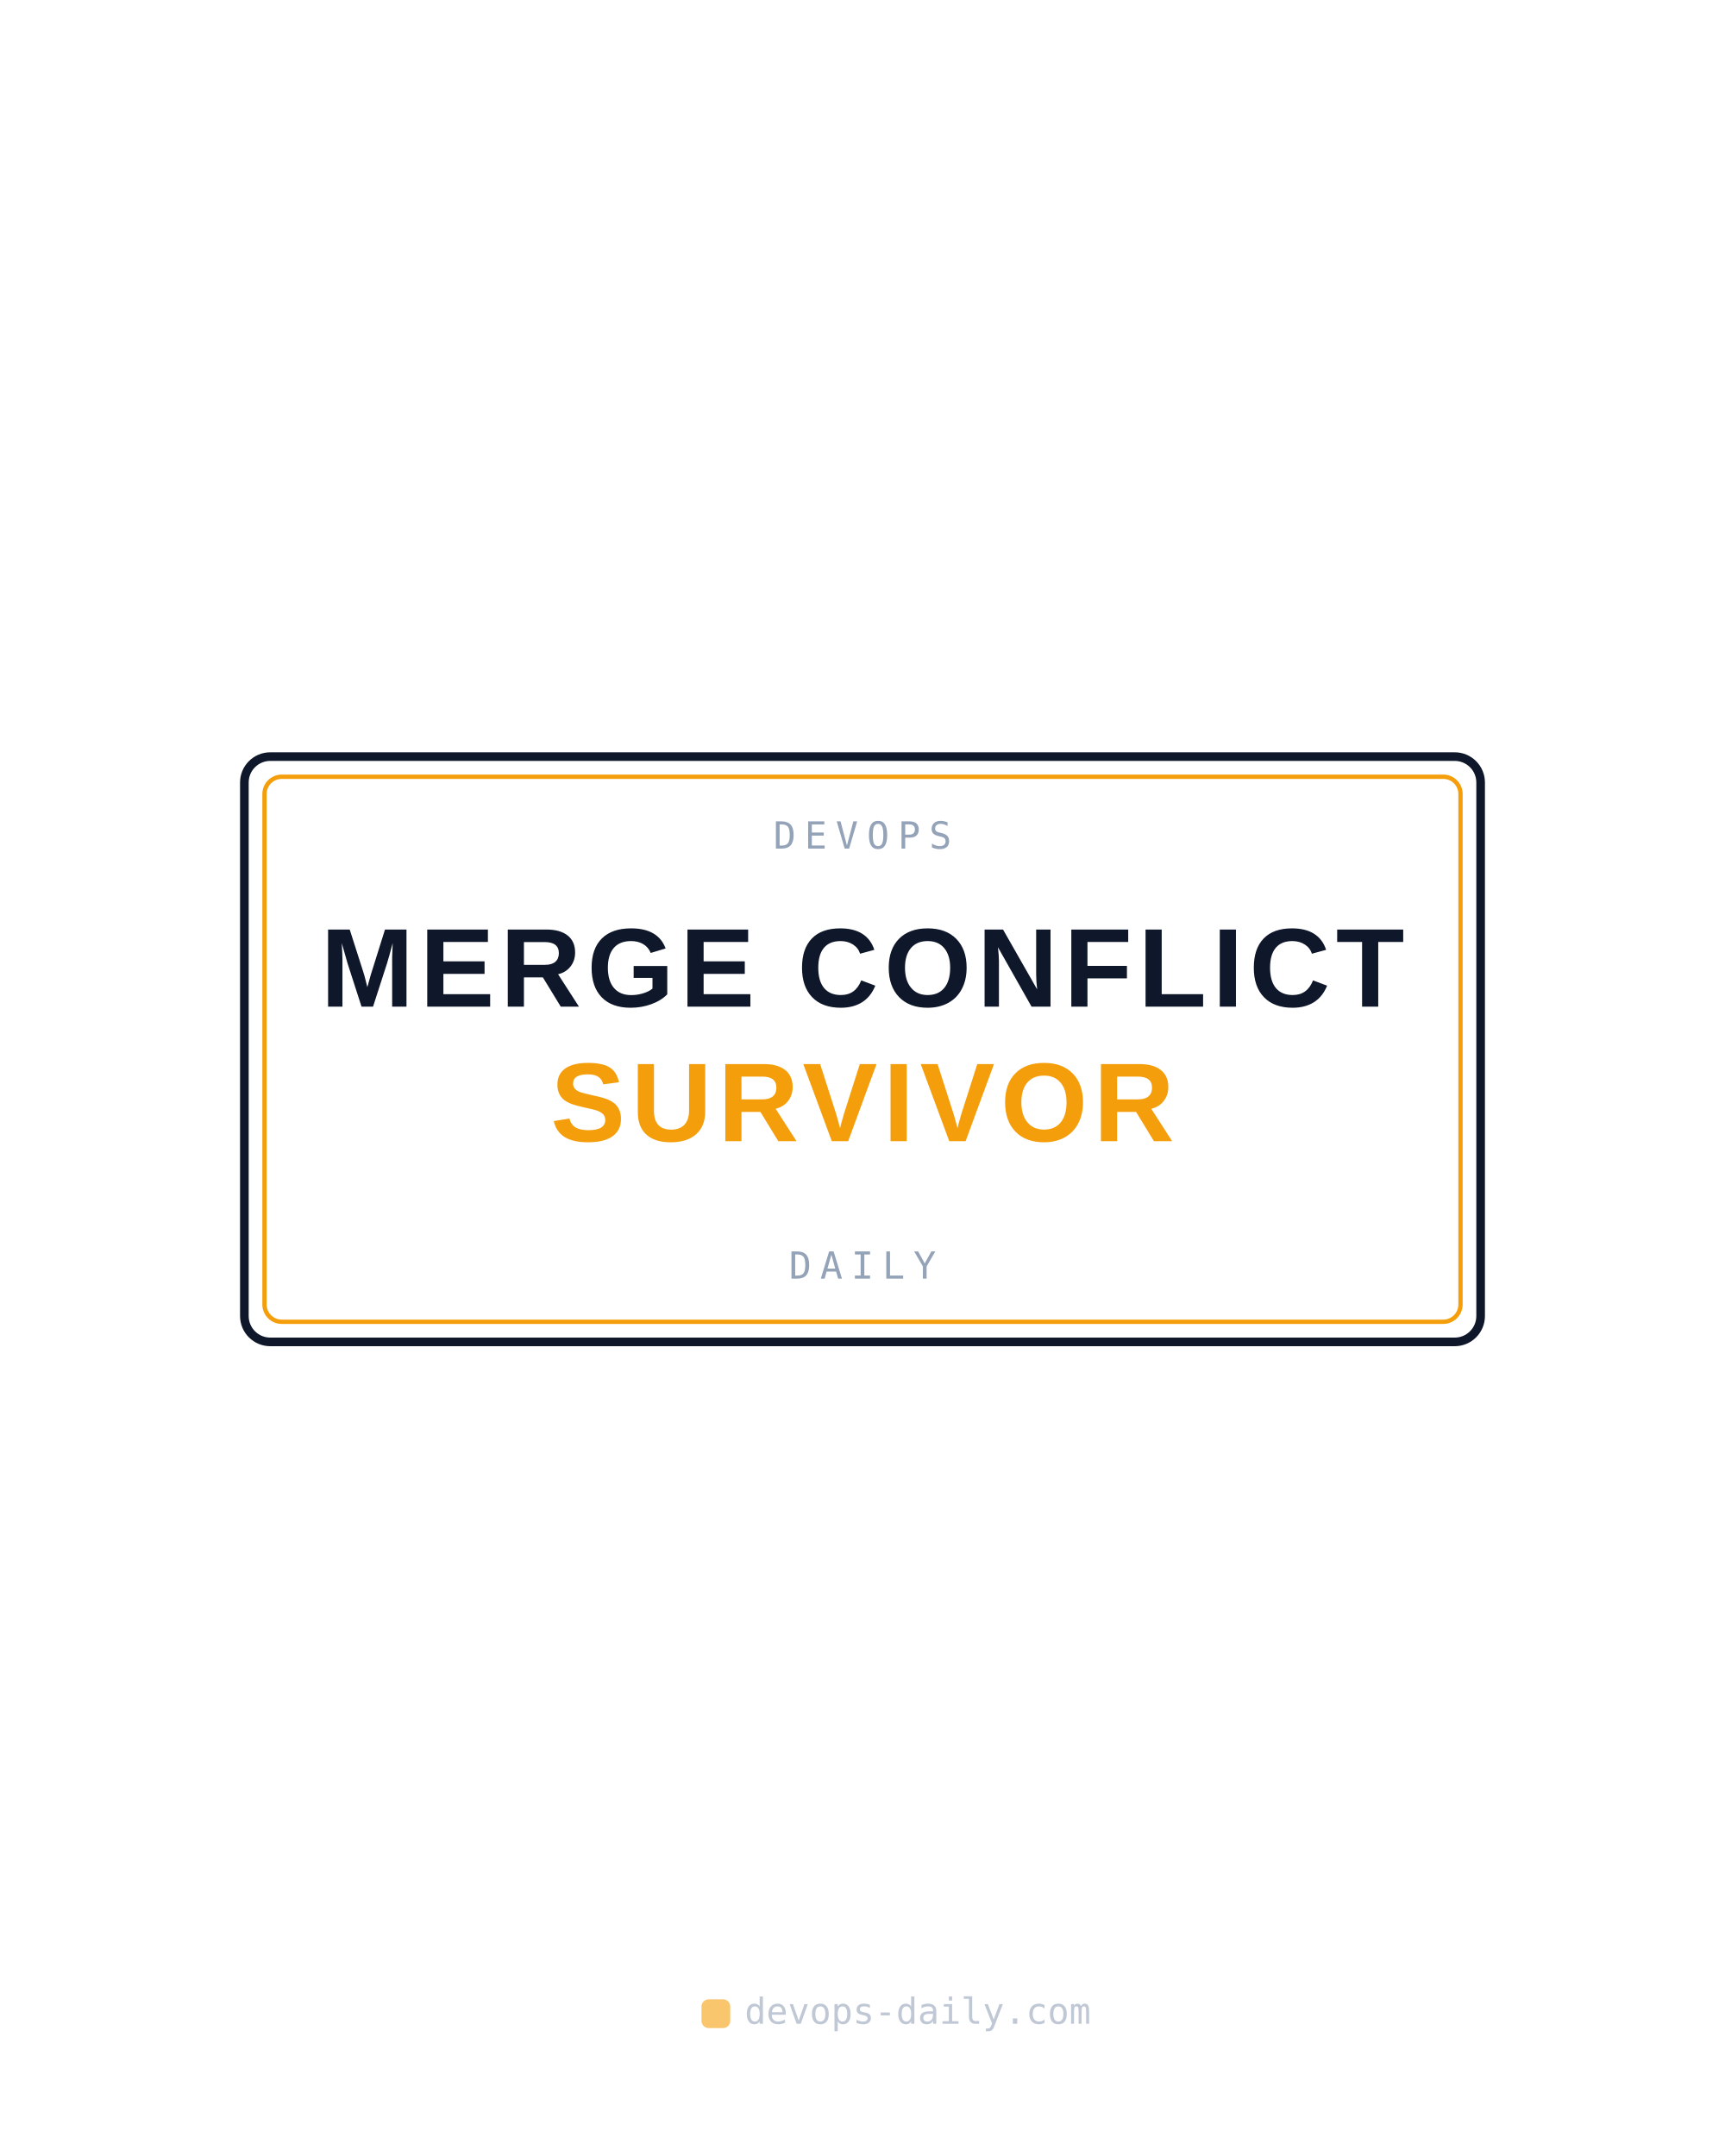
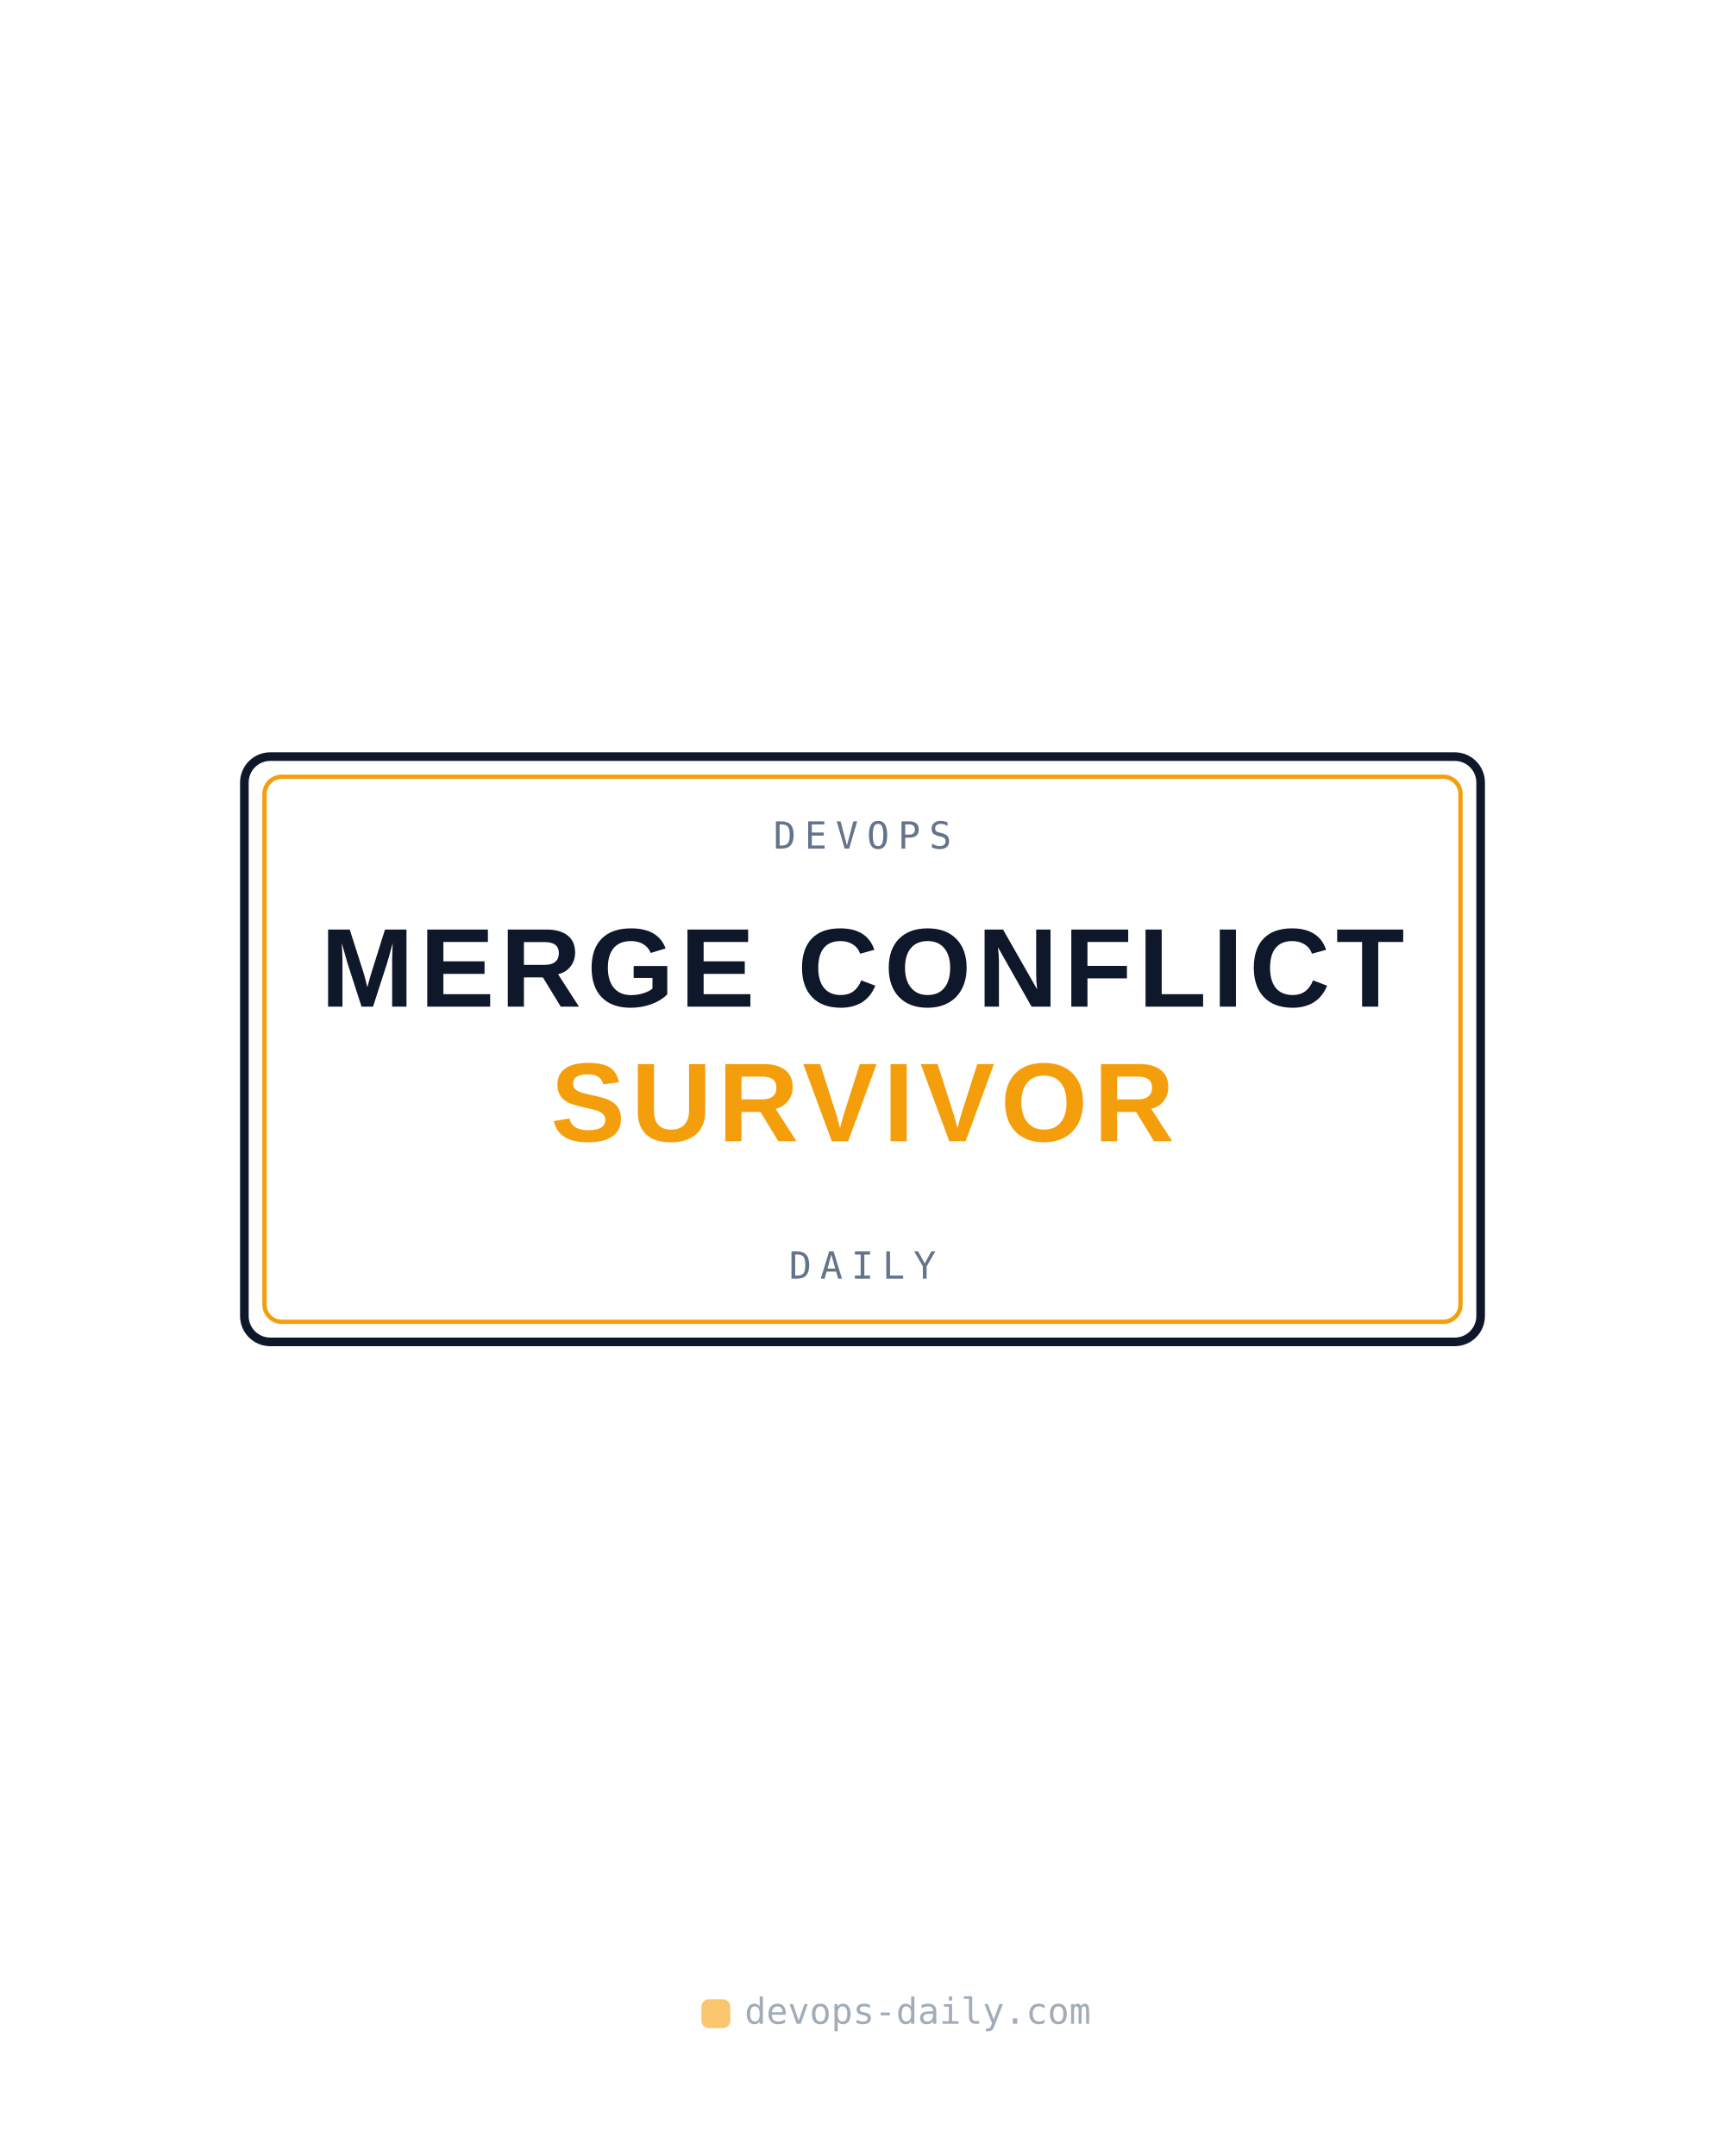
<svg xmlns="http://www.w3.org/2000/svg" width="1200" height="1500" viewBox="0 0 1200 1500">
  <rect x="170" y="526.4" width="860" height="407.2" rx="18" fill="none" stroke="#0f172a" stroke-width="6" />
  <rect x="184" y="540.4" width="832" height="379.2" rx="12" fill="none" stroke="#f59e0b" stroke-width="3" />
-   <text x="600" y="590.4" text-anchor="middle" font-family="monospace" font-size="26" letter-spacing="6" fill="#94a3b8">DEVOPS</text>
+   <text x="600" y="590.4" text-anchor="middle" font-family="monospace" font-size="26" letter-spacing="6" fill="#64748b">DEVOPS</text>
  <text x="600" y="700.36" text-anchor="middle" font-family="Arial, Helvetica, sans-serif" font-weight="800" font-size="78" letter-spacing="4" fill="#0f172a">MERGE CONFLICT</text>
  <text x="600" y="793.96" text-anchor="middle" font-family="Arial, Helvetica, sans-serif" font-weight="800" font-size="78" letter-spacing="4" fill="#0f172a">
    <tspan fill="#f59e0b">SURVIVOR</tspan>
  </text>
-   <text x="600" y="889.6" text-anchor="middle" font-family="monospace" font-size="26" letter-spacing="6" fill="#94a3b8">DAILY</text>
+   <text x="600" y="889.6" text-anchor="middle" font-family="monospace" font-size="26" letter-spacing="6" fill="#64748b">DAILY</text>
  <g opacity="0.6">
    <rect x="488" y="1391" width="20" height="20" rx="5" fill="#f59e0b" />
-     <text x="518" y="1408" font-family="monospace" font-size="25" fill="#94a3b8">devops-daily.com</text>
+     <text x="518" y="1408" font-family="monospace" font-size="25" fill="#64748b">devops-daily.com</text>
  </g>
</svg>
